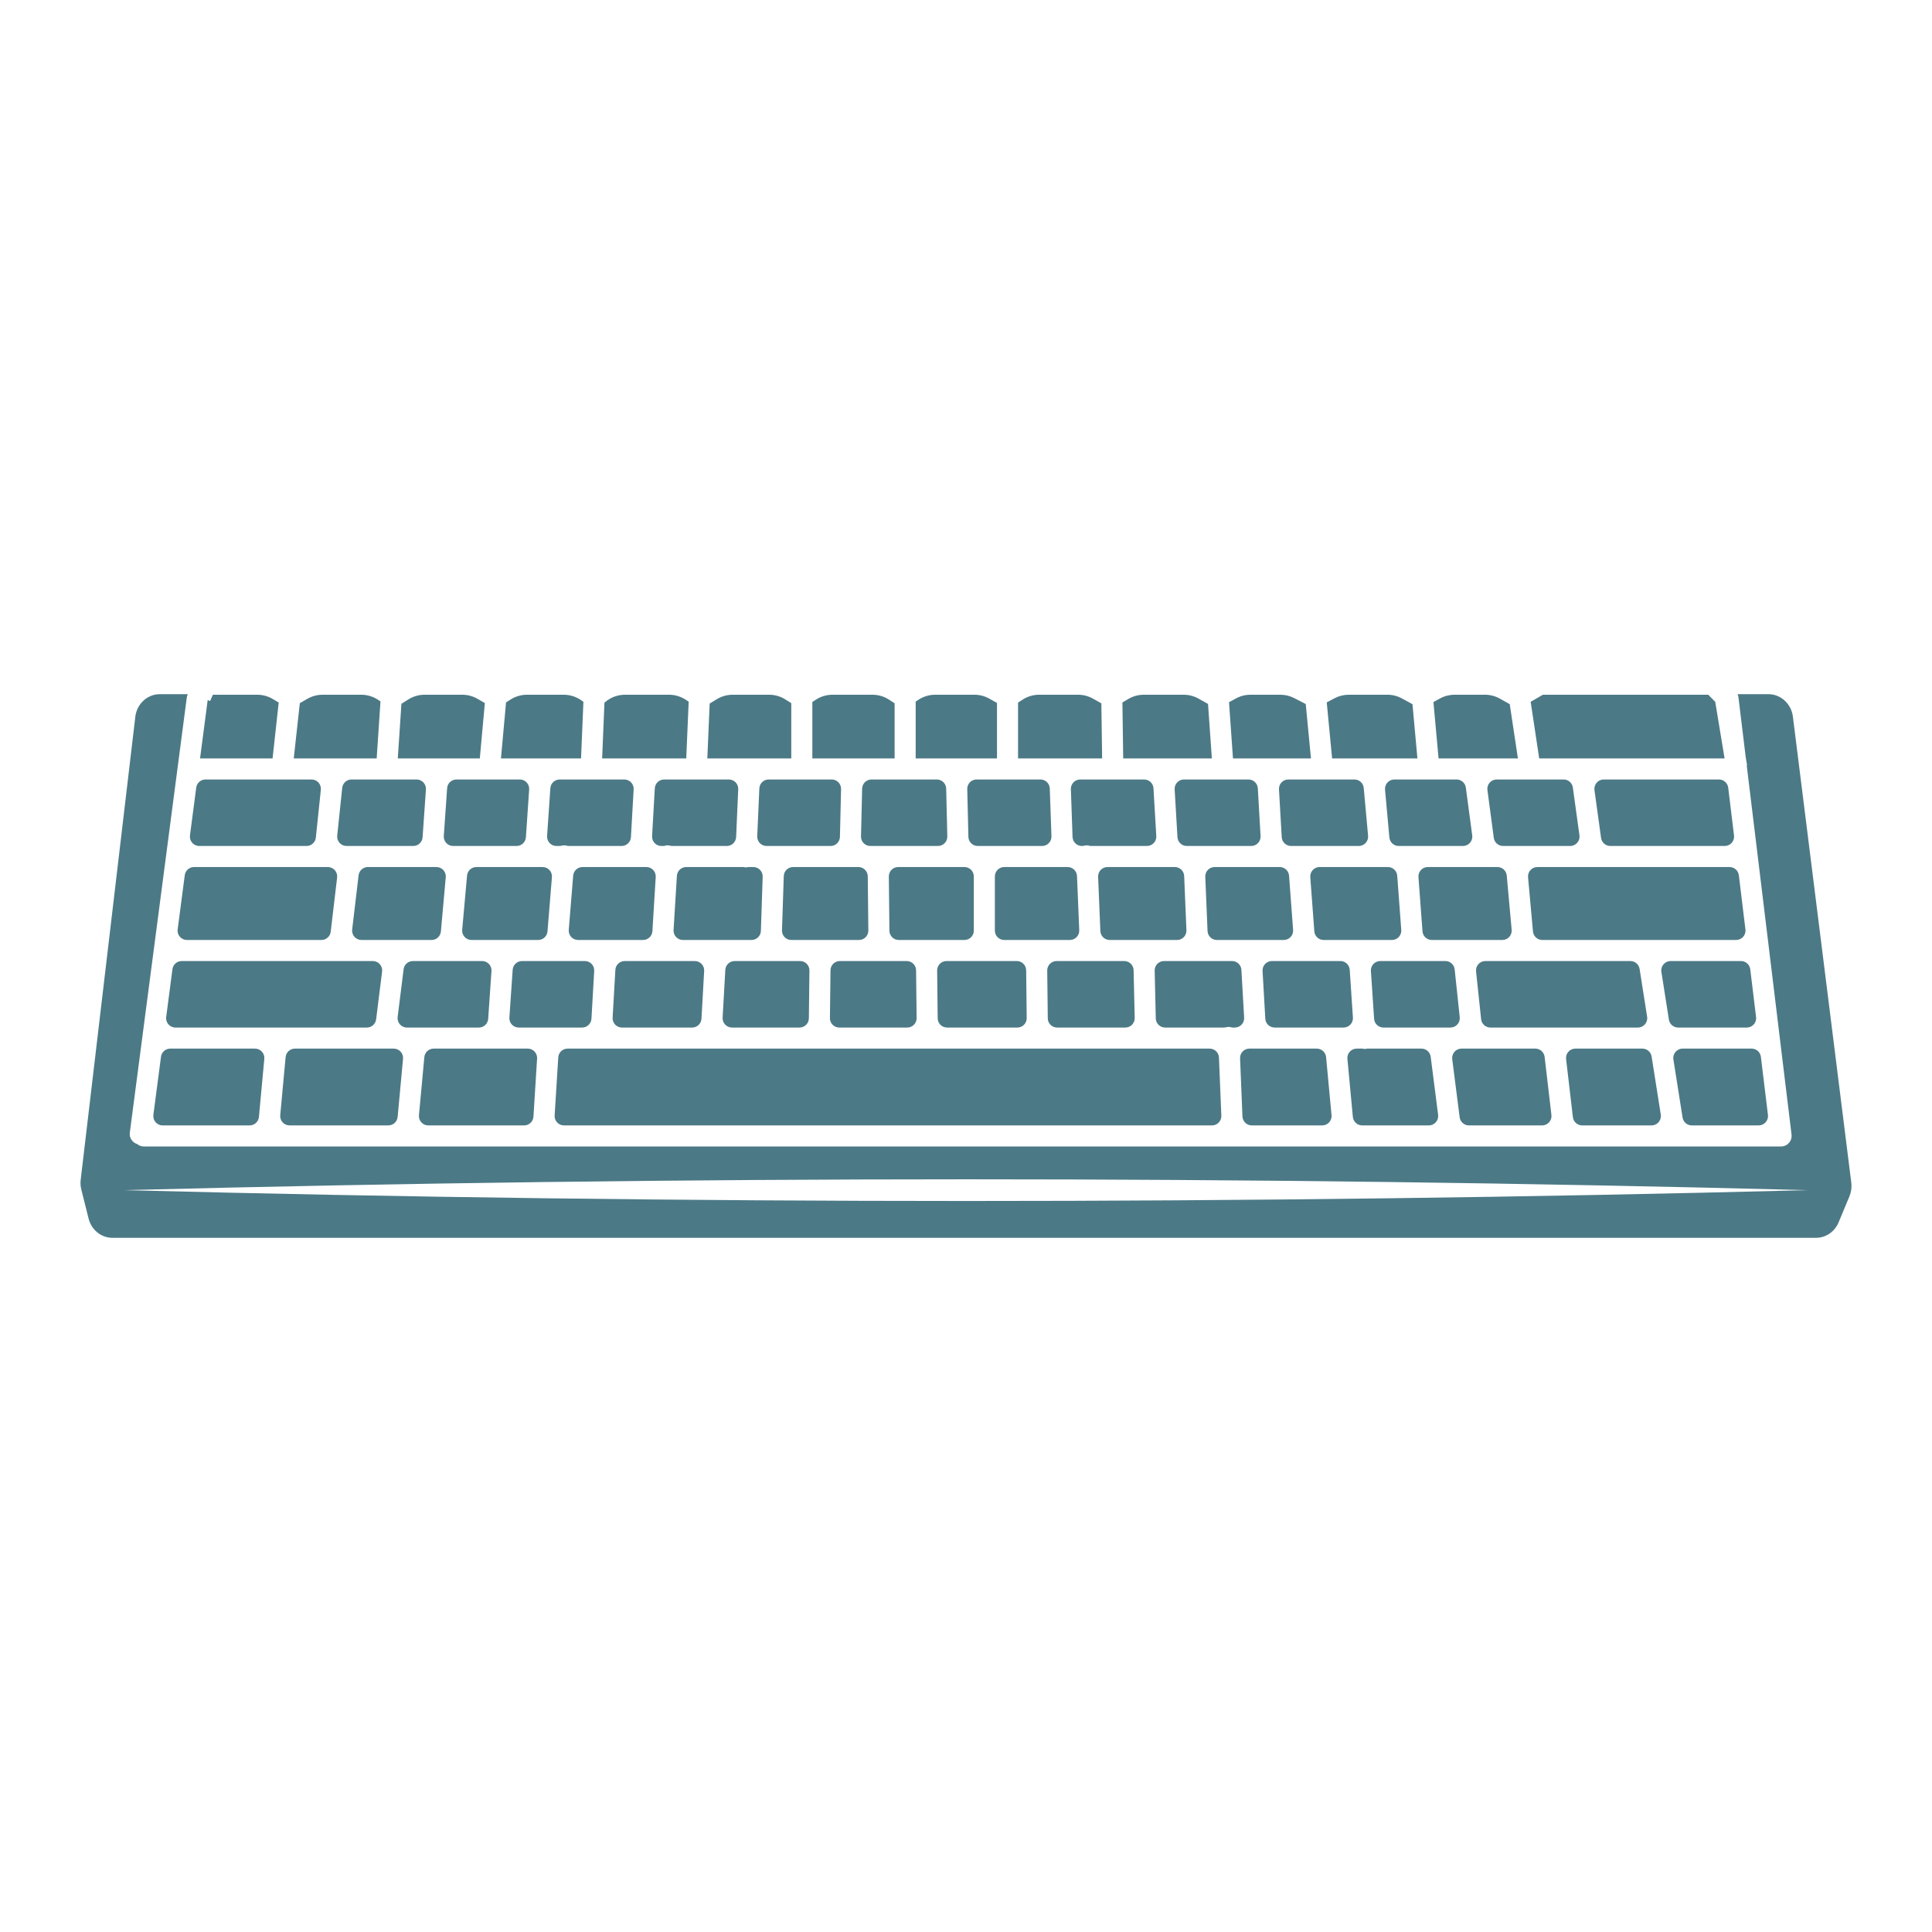
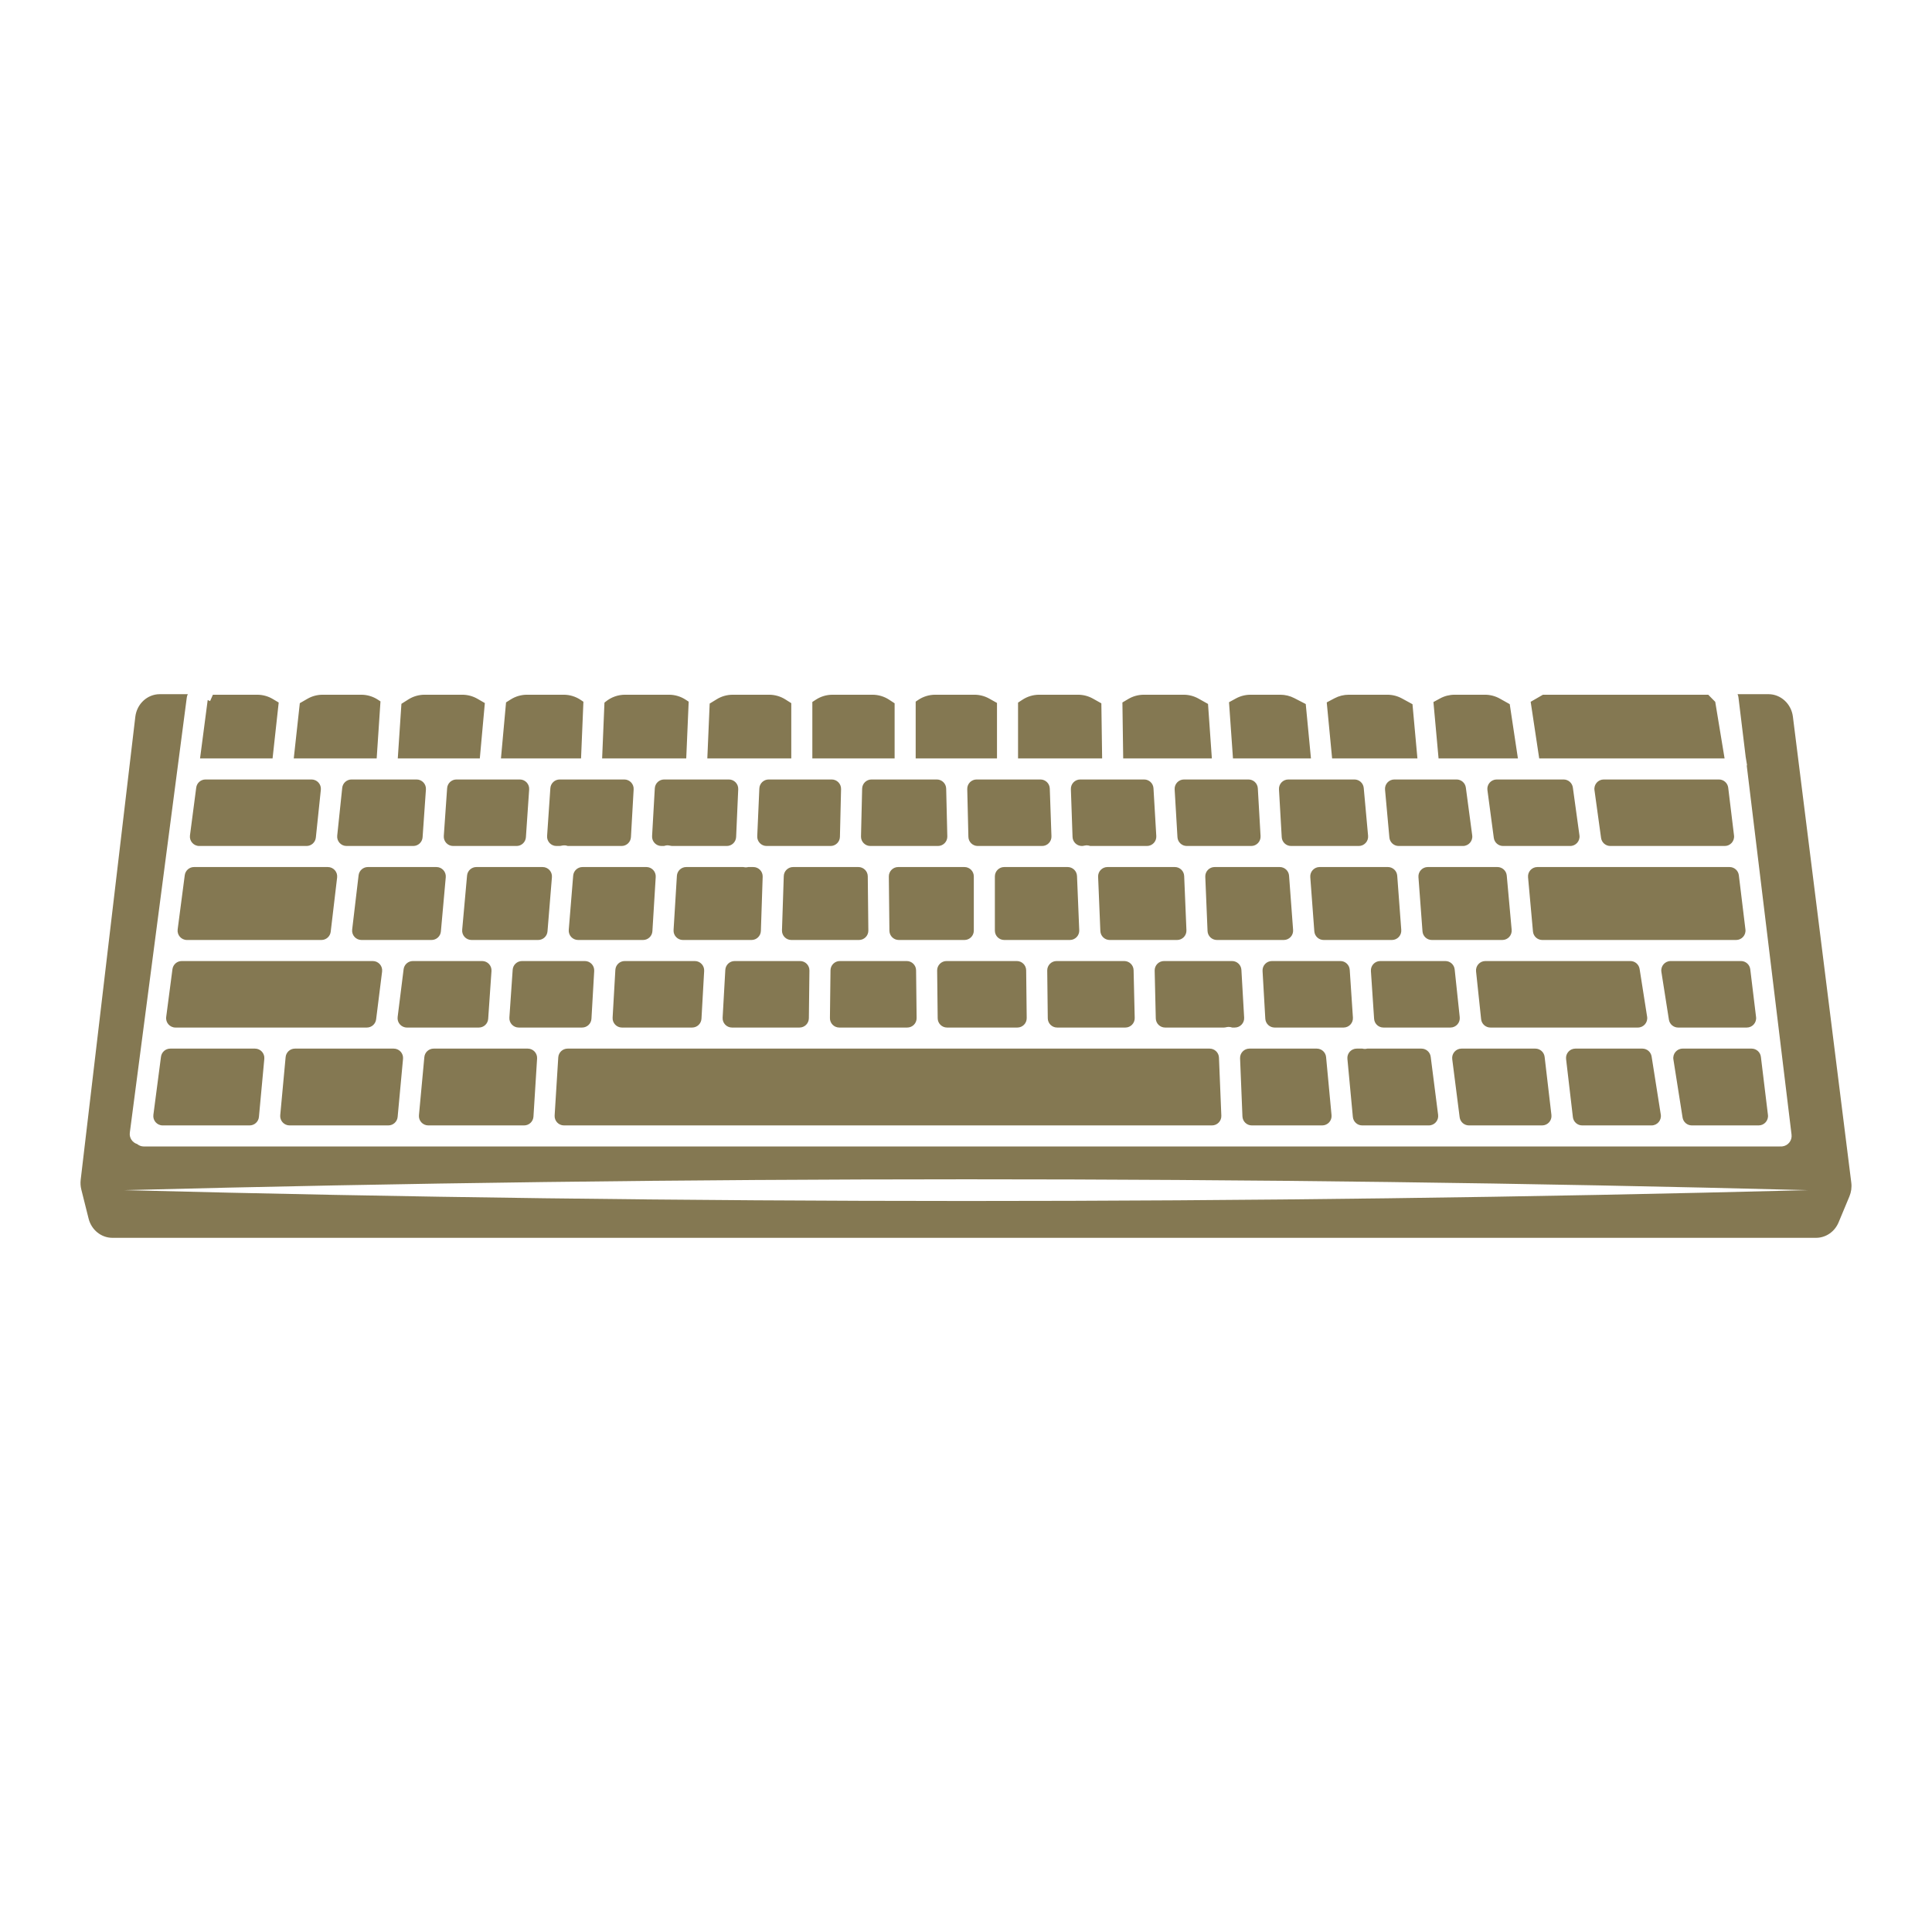
<svg xmlns="http://www.w3.org/2000/svg" version="1.1" id="Capa_1" x="0px" y="0px" viewBox="0 0 1200 1200" enable-background="new 0 0 1200 1200" xml:space="preserve">
-   <path d="M587.688,489.822l0.707,29.681c0.078,3.264-2.547,5.952-5.812,5.952h-41.988  c-3.265,0-5.89-2.688-5.812-5.952l0.708-29.681c0.075-3.156,2.655-5.675,5.811-5.675h40.574  C585.033,484.147,587.612,486.667,587.688,489.822z M492.623,538.535c-3.136,0-5.707,2.487-5.81,5.622l-1.111,33.679  c-0.108,3.284,2.525,6.005,5.81,6.005h42.022c3.235,0,5.847-2.641,5.813-5.875l-0.359-33.679c-0.034-3.186-2.627-5.751-5.813-5.751  H492.623z M563.183,596.921h-41.532c-3.184,0-5.775,2.561-5.813,5.744l-0.354,29.681c-0.038,3.237,2.575,5.882,5.813,5.882h42.219  c3.236,0,5.849-2.643,5.813-5.879l-0.334-29.681C568.96,599.484,566.368,596.921,563.183,596.921z M646.23,484.147h-39.642  c-3.265,0-5.89,2.688-5.812,5.952l0.708,29.681c0.075,3.156,2.655,5.675,5.811,5.675h39.971c3.29,0,5.924-2.728,5.809-6.016  l-1.036-29.681C651.931,486.628,649.362,484.147,646.23,484.147z M623.746,538.535c-3.211,0-5.813,2.603-5.813,5.813v33.679  c0,3.211,2.603,5.813,5.813,5.813h40.781c3.305,0,5.945-2.751,5.808-6.053l-1.388-33.679c-0.128-3.115-2.691-5.574-5.808-5.574  H623.746z M322.873,484.147h-39.354c-3.054,0-5.587,2.362-5.799,5.409l-2.071,29.681c-0.234,3.362,2.43,6.218,5.799,6.218h39.401  c3.057,0,5.592-2.368,5.8-5.418l2.024-29.681C328.902,486.998,326.239,484.147,322.873,484.147z M557.884,538.535  c-3.235,0-5.847,2.641-5.813,5.875l0.358,33.679c0.034,3.186,2.627,5.751,5.813,5.751h40.797c3.211,0,5.813-2.603,5.813-5.813  v-33.679c0-3.21-2.603-5.813-5.813-5.813H557.884z M631.556,596.921h-43.664c-3.236,0-5.849,2.643-5.813,5.879l0.334,29.681  c0.036,3.185,2.628,5.748,5.813,5.748h43.667c3.236,0,5.85-2.643,5.813-5.879l-0.338-29.681  C637.333,599.483,634.741,596.921,631.556,596.921z M361.807,538.535c-3.027,0-5.548,2.323-5.794,5.34l-2.749,33.679  c-0.277,3.386,2.397,6.286,5.794,6.286h40.36c3.073,0,5.615-2.391,5.802-5.458l2.062-33.679c0.204-3.344-2.452-6.169-5.802-6.169  H361.807z M387.766,484.147h-40.129c-3.057,0-5.592,2.368-5.8,5.418l-2.024,29.681c-0.229,3.358,2.433,6.209,5.8,6.209h1.808  c0.543,0,1.074-0.109,1.602-0.231c0.626-0.144,1.282-0.202,1.96-0.15c0.582,0.048,1.128,0.194,1.654,0.381h33.443  c3.082,0,5.629-2.406,5.804-5.483l1.686-29.681C393.759,486.956,391.106,484.147,387.766,484.147z M295.888,538.535  c-3.009,0-5.521,2.296-5.79,5.293l-3.027,33.679c-0.306,3.402,2.374,6.333,5.79,6.333h41.406c3.027,0,5.548-2.323,5.794-5.34  l2.749-33.679c0.276-3.386-2.397-6.286-5.794-6.286H295.888z M388.015,596.921c-3.081,0-5.627,2.404-5.804,5.48l-1.706,29.681  c-0.192,3.336,2.462,6.147,5.804,6.147h43.586c3.084,0,5.631-2.408,5.804-5.487l1.667-29.681c0.187-3.333-2.465-6.139-5.804-6.139  H388.015z M464.752,538.535c-0.491,0.118-0.996,0.199-1.521,0.199c-0.097,0-0.194-0.003-0.294-0.005  c-0.454-0.02-0.895-0.087-1.319-0.194h-35.386c-3.072,0-5.614,2.391-5.802,5.458l-2.063,33.679  c-0.205,3.344,2.452,6.169,5.802,6.169h42.62c3.136,0,5.707-2.487,5.81-5.622l1.111-33.679c0.108-3.284-2.525-6.005-5.81-6.005  H464.752z M516.59,484.147H477.45c-3.111,0-5.671,2.45-5.808,5.558l-1.306,29.681c-0.146,3.308,2.497,6.069,5.808,6.069h39.738  c3.157,0,5.737-2.519,5.812-5.675l0.707-29.681C522.479,486.835,519.854,484.147,516.59,484.147z M452.717,484.147h-40.204  c-3.083,0-5.629,2.406-5.804,5.484l-1.686,29.681c-0.19,3.335,2.464,6.143,5.804,6.143h1.559c0.82-0.298,1.714-0.443,2.65-0.388  c0.333,0.02,0.655,0.073,0.968,0.148c0.542,0.129,1.087,0.241,1.644,0.241h33.764c3.111,0,5.671-2.45,5.808-5.558l1.306-29.681  C458.671,486.909,456.028,484.147,452.717,484.147z M456.309,596.921c-3.084,0-5.631,2.408-5.804,5.487l-1.667,29.681  c-0.187,3.334,2.465,6.139,5.804,6.139h41.947c3.184,0,5.775-2.561,5.813-5.744l0.353-29.681c0.039-3.237-2.575-5.882-5.813-5.882  H456.309z M123.756,525.455h66.636c2.976,0,5.472-2.248,5.782-5.208l3.107-29.681c0.359-3.431-2.332-6.419-5.782-6.419h-65.858  c-2.919,0-5.385,2.164-5.764,5.059l-3.886,29.681C117.537,522.368,120.246,525.455,123.756,525.455z M105.757,651.309  c-2.919,0-5.385,2.164-5.764,5.059l-4.724,36.078c-0.455,3.481,2.254,6.568,5.764,6.568h54.003c3.002,0,5.511-2.286,5.788-5.276  l3.347-36.078c0.316-3.408-2.366-6.35-5.788-6.35H105.757z M881.024,544.78l2.509,33.679c0.226,3.035,2.754,5.381,5.797,5.381h43.8  c3.418,0,6.098-2.934,5.79-6.337l-3.049-33.679c-0.271-2.995-2.782-5.289-5.79-5.289h-43.26  C883.441,538.535,880.773,541.409,881.024,544.78z M110.348,577.273c-0.456,3.481,2.254,6.568,5.764,6.568h83.524  c2.947,0,5.427-2.204,5.773-5.13l3.984-33.679c0.409-3.457-2.292-6.496-5.773-6.496h-83.099c-2.919,0-5.385,2.164-5.764,5.059  L110.348,577.273z M233.618,633.136l3.71-29.681c0.434-3.47-2.272-6.534-5.768-6.534H112.877c-2.919,0-5.385,2.164-5.764,5.059  l-3.886,29.681c-0.455,3.48,2.254,6.568,5.764,6.568h118.858C230.781,638.228,233.254,636.045,233.618,633.136z M698.286,596.921  h-42.02c-3.237,0-5.85,2.643-5.813,5.879l0.338,29.681c0.036,3.185,2.628,5.747,5.813,5.747h42.373c3.263,0,5.887-2.686,5.811-5.948  l-0.69-29.681C704.024,599.442,701.444,596.921,698.286,596.921z M1080.03,543.648c-0.354-2.918-2.831-5.113-5.771-5.113H954.891  c-3.417,0-6.097,2.934-5.789,6.337l3.049,33.679c0.271,2.995,2.782,5.289,5.79,5.289h120.408c3.488,0,6.191-3.051,5.771-6.514  L1080.03,543.648z M1045.119,651.309c-3.572,0-6.299,3.192-5.742,6.72l5.696,36.078c0.446,2.826,2.882,4.907,5.742,4.907h41.516  c3.489,0,6.191-3.051,5.771-6.514l-4.381-36.078c-0.354-2.918-2.831-5.113-5.771-5.113H1045.119z M1087.119,602.034  c-0.354-2.918-2.831-5.113-5.771-5.113h-43.688c-3.571,0-6.297,3.189-5.743,6.717l4.669,29.681c0.444,2.827,2.88,4.91,5.742,4.91  h42.624c3.489,0,6.191-3.051,5.771-6.514L1087.119,602.034z M775.452,484.147h-40.055c-3.345,0-6,2.816-5.803,6.155l1.746,29.681  c0.181,3.073,2.725,5.472,5.803,5.472h40.014c3.342,0,5.996-2.811,5.804-6.147l-1.706-29.681  C781.078,486.551,778.533,484.147,775.452,484.147z M682.059,544.588l1.388,33.679c0.128,3.115,2.691,5.574,5.809,5.574h41.85  c3.305,0,5.946-2.753,5.808-6.055l-1.403-33.679c-0.13-3.114-2.692-5.571-5.808-5.571h-41.835  C684.563,538.535,681.923,541.286,682.059,544.588z M748.624,544.59l1.403,33.679c0.13,3.114,2.692,5.571,5.808,5.571h41.535  c3.381,0,6.048-2.874,5.797-6.245l-2.508-33.679c-0.226-3.035-2.754-5.382-5.797-5.382h-40.43  C751.127,538.535,748.486,541.288,748.624,544.59z M910.463,489.192c-0.385-2.888-2.849-5.045-5.762-5.045H866.06  c-3.419,0-6.099,2.935-5.79,6.34l2.699,29.681c0.272,2.994,2.783,5.287,5.79,5.287h39.9c3.516,0,6.227-3.097,5.762-6.582  L910.463,489.192z M933.587,525.455h41.678c3.526,0,6.241-3.114,5.759-6.607l-4.093-29.681c-0.397-2.877-2.855-5.019-5.759-5.019  h-41.543c-3.516,0-6.227,3.097-5.762,6.582l3.958,29.681C928.21,523.298,930.674,525.455,933.587,525.455z M813.84,544.78  l2.509,33.679c0.226,3.035,2.754,5.381,5.797,5.381h42.409c3.38,0,6.048-2.874,5.797-6.245l-2.508-33.679  c-0.226-3.035-2.754-5.382-5.797-5.382h-42.409C816.256,538.535,813.589,541.409,813.84,544.78z M841.254,484.147H800.2  c-3.342,0-5.995,2.811-5.804,6.147l1.706,29.681c0.177,3.076,2.723,5.48,5.804,5.48h42.047c3.418,0,6.099-2.935,5.789-6.34  l-2.699-29.681C846.771,486.44,844.261,484.147,841.254,484.147z M710.645,484.147H670.95c-3.29,0-5.924,2.728-5.809,6.016  l1.036,29.681c0.11,3.13,2.678,5.61,5.81,5.61c0.547,0,1.081-0.108,1.613-0.236c0.358-0.086,0.727-0.144,1.11-0.16  c0.089-0.003,0.181-0.005,0.273-0.005c0.77,0,1.503,0.154,2.192,0.401h35.217c3.345,0,6-2.816,5.803-6.154l-1.746-29.681  C716.268,486.547,713.723,484.147,710.645,484.147z M504.559,471.067h51.105V436.83l-3.414-2.234  c-3.078-2.014-6.676-3.086-10.354-3.086h-24.82c-3.678,0-7.276,1.072-10.354,3.086l-2.163,1.415V471.067z M568.744,471.067h50.505  v-34.46l-4.783-2.682c-2.826-1.584-6.01-2.416-9.249-2.416h-24.338c-3.779,0-7.471,1.132-10.601,3.25l-1.534,1.038V471.067z   M697.638,471.067h55.07l-2.383-33.84l-5.891-3.302c-2.825-1.584-6.01-2.415-9.248-2.415h-24.744c-3.403,0-6.742,0.918-9.667,2.657  l-3.627,2.157L697.638,471.067z M632.328,471.067h52.226l-0.482-34.213l-5.223-2.928c-2.825-1.584-6.01-2.416-9.249-2.416h-24.155  c-3.678,0-7.276,1.072-10.353,3.085l-2.764,1.807V471.067z M765.822,471.067h48.437l-3.238-33.779l-7.106-3.67  c-2.683-1.385-5.658-2.108-8.678-2.108h-18.522c-3.163,0-6.276,0.793-9.053,2.308l-4.297,2.343L765.822,471.067z M893.516,471.067  h49.287l-5.079-33.702l-6.132-3.439c-2.826-1.584-6.011-2.417-9.25-2.417h-18.856c-3.163,0-6.277,0.794-9.054,2.308l-4.099,2.235  L893.516,471.067z M956.028,471.067h115.141l-5.804-35.14l-4.346-4.417H958.335l-7.607,4.39L956.028,471.067z M827.398,471.067  h52.986l-3.062-33.679l-6.551-3.571c-2.777-1.514-5.89-2.307-9.053-2.307h-23.973c-3.089,0-6.132,0.757-8.861,2.204l-4.822,2.557  L827.398,471.067z M128.99,434.882l-4.737,36.185H169.3l3.806-34.721l-3.665-2.179c-2.925-1.739-6.264-2.657-9.667-2.657h-27.537  l-1.75,3.955l-1.495-0.662C128.989,434.83,128.994,434.855,128.99,434.882z M182.46,471.067h51.502l2.362-35.425l-1.6-1.047  c-3.078-2.013-6.676-3.086-10.354-3.086h-23.985c-3.319,0-6.579,0.873-9.454,2.532l-4.71,2.718L182.46,471.067z M439.332,471.067  h52.147V436.75l-3.644-2.307c-3.026-1.916-6.534-2.933-10.117-2.933h-22.628c-3.49,0-6.912,0.966-9.887,2.79l-4.409,2.704  L439.332,471.067z M1148.719,743.081l-6.734,16.151c-2.432,5.83-7.93,9.6-14.008,9.6H69.812c-6.941,0-13.021-4.911-14.784-11.945  l-4.527-18.061c-0.493-1.973-0.623-3.999-0.386-6.02l33.932-287.594c0.945-8.007,7.467-14.043,15.17-14.043h17.441  c-0.305,0.623-0.541,1.29-0.635,2.017L80.632,703.507c-0.421,3.206,1.565,6.155,4.552,7.078c1.129,0.929,2.555,1.509,4.131,1.509  h1016.16c0.13,0,0.251-0.031,0.379-0.038c0.139,0.009,0.272,0.038,0.413,0.038c0.263,0,0.529-0.015,0.797-0.049  c3.584-0.434,6.139-3.694,5.702-7.281l-27.85-229.384l0.218-0.036l-0.84-5.085l-4.52-37.229c-0.08-0.665-0.284-1.279-0.542-1.861  h19.207c7.644,0,14.158,5.986,15.157,13.921l36.275,289.495C1150.231,737.48,1149.833,740.415,1148.719,743.081z M1122.944,739.221  c-347.101-9.015-698.683-8.943-1045.785,0.002C424.262,748.167,775.844,748.239,1122.944,739.221z M373.993,471.067h52.244  l1.512-35.249l-1.871-1.224c-3.077-2.013-6.676-3.085-10.353-3.085h-27.324c-4.364,0-8.594,1.509-11.972,4.272l-0.794,0.649  L373.993,471.067z M311.153,471.067H360.9l1.466-35.196l-1.642-1.111c-3.13-2.118-6.822-3.25-10.601-3.25h-22.808  c-3.582,0-7.09,1.017-10.116,2.933l-2.884,1.826L311.153,471.067z M247.07,471.067h50.951l3.124-34.388l-4.568-2.637  c-2.875-1.659-6.136-2.533-9.455-2.533h-23.393c-3.581,0-7.089,1.017-10.115,2.932l-4.283,2.711L247.07,471.067z M367.364,632.749  l1.706-29.681c0.192-3.336-2.462-6.147-5.804-6.147h-39.032c-3.055,0-5.589,2.365-5.8,5.413l-2.047,29.681  c-0.232,3.36,2.431,6.213,5.799,6.213h39.374C364.642,638.228,367.188,635.825,367.364,632.749z M271.08,538.535h-42.582  c-2.946,0-5.427,2.204-5.773,5.13l-3.983,33.679c-0.409,3.457,2.292,6.496,5.773,6.496h43.539c3.009,0,5.52-2.296,5.79-5.293  l3.027-33.679C277.176,541.466,274.496,538.535,271.08,538.535z M350.294,699.013h402.491c3.304,0,5.943-2.749,5.808-6.05  l-1.472-36.078c-0.127-3.116-2.69-5.576-5.808-5.576H352.55c-3.07,0-5.611,2.387-5.802,5.451l-2.255,36.078  C344.283,696.184,346.941,699.013,350.294,699.013z M266.007,699.013h59.532c3.07,0,5.611-2.387,5.802-5.451l2.255-36.078  c0.209-3.347-2.449-6.176-5.802-6.176h-58.44c-3.002,0-5.511,2.287-5.788,5.276l-3.347,36.078  C259.902,696.071,262.584,699.013,266.007,699.013z M297.422,638.228c3.055,0,5.589-2.365,5.8-5.413l2.047-29.681  c0.232-3.36-2.431-6.213-5.799-6.213h-43.011c-2.932,0-5.405,2.183-5.768,5.092l-3.711,29.681c-0.434,3.47,2.272,6.534,5.769,6.534  H297.422z M1000.206,525.455h71.054c3.488,0,6.191-3.051,5.771-6.514l-3.604-29.681c-0.354-2.918-2.831-5.113-5.771-5.113h-71.543  c-3.526,0-6.24,3.114-5.758,6.608l4.093,29.681C994.844,523.312,997.302,525.455,1000.206,525.455z M761.779,637.992  c0.359-0.086,0.728-0.144,1.111-0.16c0.862-0.031,1.693,0.116,2.465,0.396h1.603c3.342,0,5.996-2.811,5.804-6.147l-1.706-29.681  c-0.177-3.076-2.723-5.48-5.804-5.48h-42.256c-3.263,0-5.887,2.686-5.811,5.949l0.691,29.681c0.073,3.157,2.654,5.678,5.812,5.678  h36.478C760.713,638.228,761.248,638.12,761.779,637.992z M179.849,699.013h61.346c3.003,0,5.511-2.286,5.788-5.276l3.347-36.078  c0.316-3.408-2.366-6.35-5.789-6.35h-61.346c-3.002,0-5.511,2.287-5.788,5.276l-3.347,36.078  C173.744,696.071,176.426,699.013,179.849,699.013z M906.614,693.936c0.371,2.902,2.841,5.077,5.767,5.077h45.462  c3.478,0,6.178-3.034,5.774-6.489l-4.222-36.078c-0.343-2.929-2.825-5.138-5.774-5.138h-45.845c-3.503,0-6.21,3.075-5.767,6.549  L906.614,693.936z M1023.059,631.512l-4.669-29.681c-0.445-2.827-2.88-4.91-5.742-4.91h-90.059c-3.453,0-6.144,2.992-5.781,6.425  l3.142,29.681c0.313,2.957,2.807,5.201,5.781,5.201h91.586C1020.887,638.228,1023.614,635.039,1023.059,631.512z M258.751,484.147  h-40.41c-2.976,0-5.472,2.248-5.781,5.208l-3.107,29.681c-0.359,3.431,2.332,6.418,5.782,6.418h41.446  c3.054,0,5.587-2.362,5.799-5.409l2.071-29.681C264.785,487.004,262.121,484.147,258.751,484.147z M976.946,693.876  c0.343,2.929,2.825,5.137,5.774,5.137h43.081c3.572,0,6.299-3.192,5.742-6.72l-5.697-36.078c-0.446-2.826-2.881-4.907-5.742-4.907  h-41.607c-3.478,0-6.178,3.034-5.774,6.489L976.946,693.876z M906.666,631.803l-3.143-29.681c-0.313-2.957-2.807-5.201-5.781-5.201  H857.3c-3.363,0-6.024,2.845-5.8,6.2l1.979,29.681c0.203,3.054,2.74,5.426,5.8,5.426h41.607  C904.338,638.228,907.03,635.237,906.666,631.803z M777.513,699.013h43.741c3.425,0,6.107-2.946,5.788-6.356l-3.382-36.078  c-0.28-2.987-2.788-5.271-5.788-5.271h-41.831c-3.304,0-5.943,2.75-5.809,6.05l1.472,36.078  C771.831,696.553,774.395,699.013,777.513,699.013z M840.319,632.029l-1.979-29.681c-0.203-3.054-2.74-5.427-5.8-5.427h-42.539  c-3.342,0-5.995,2.811-5.804,6.147l1.706,29.681c0.177,3.076,2.723,5.48,5.804,5.48h42.812  C837.882,638.228,840.543,635.384,840.319,632.029z M846.069,699.013h41.406c3.503,0,6.21-3.075,5.766-6.549l-4.605-36.078  c-0.37-2.903-2.841-5.077-5.766-5.077h-33.609c-0.355,0.085-0.715,0.159-1.091,0.184c-0.148,0.01-0.294,0.015-0.442,0.015  c-0.523,0-1.026-0.081-1.517-0.199h-3.524c-3.425,0-6.107,2.946-5.788,6.356l3.382,36.078  C840.561,696.73,843.069,699.013,846.069,699.013z" fill="#4C7986" />
+   <path d="M587.688,489.822l0.707,29.681c0.078,3.264-2.547,5.952-5.812,5.952h-41.988  c-3.265,0-5.89-2.688-5.812-5.952l0.708-29.681c0.075-3.156,2.655-5.675,5.811-5.675h40.574  C585.033,484.147,587.612,486.667,587.688,489.822z M492.623,538.535c-3.136,0-5.707,2.487-5.81,5.622l-1.111,33.679  c-0.108,3.284,2.525,6.005,5.81,6.005h42.022c3.235,0,5.847-2.641,5.813-5.875l-0.359-33.679c-0.034-3.186-2.627-5.751-5.813-5.751  H492.623z M563.183,596.921h-41.532c-3.184,0-5.775,2.561-5.813,5.744l-0.354,29.681c-0.038,3.237,2.575,5.882,5.813,5.882h42.219  c3.236,0,5.849-2.643,5.813-5.879l-0.334-29.681C568.96,599.484,566.368,596.921,563.183,596.921z M646.23,484.147h-39.642  c-3.265,0-5.89,2.688-5.812,5.952l0.708,29.681c0.075,3.156,2.655,5.675,5.811,5.675h39.971c3.29,0,5.924-2.728,5.809-6.016  l-1.036-29.681C651.931,486.628,649.362,484.147,646.23,484.147z M623.746,538.535c-3.211,0-5.813,2.603-5.813,5.813v33.679  c0,3.211,2.603,5.813,5.813,5.813h40.781c3.305,0,5.945-2.751,5.808-6.053l-1.388-33.679c-0.128-3.115-2.691-5.574-5.808-5.574  H623.746z M322.873,484.147h-39.354c-3.054,0-5.587,2.362-5.799,5.409l-2.071,29.681c-0.234,3.362,2.43,6.218,5.799,6.218h39.401  c3.057,0,5.592-2.368,5.8-5.418l2.024-29.681C328.902,486.998,326.239,484.147,322.873,484.147z M557.884,538.535  c-3.235,0-5.847,2.641-5.813,5.875l0.358,33.679c0.034,3.186,2.627,5.751,5.813,5.751h40.797c3.211,0,5.813-2.603,5.813-5.813  v-33.679c0-3.21-2.603-5.813-5.813-5.813H557.884z M631.556,596.921h-43.664c-3.236,0-5.849,2.643-5.813,5.879l0.334,29.681  c0.036,3.185,2.628,5.748,5.813,5.748h43.667c3.236,0,5.85-2.643,5.813-5.879l-0.338-29.681  C637.333,599.483,634.741,596.921,631.556,596.921z M361.807,538.535c-3.027,0-5.548,2.323-5.794,5.34l-2.749,33.679  c-0.277,3.386,2.397,6.286,5.794,6.286h40.36c3.073,0,5.615-2.391,5.802-5.458l2.062-33.679c0.204-3.344-2.452-6.169-5.802-6.169  H361.807z M387.766,484.147h-40.129c-3.057,0-5.592,2.368-5.8,5.418l-2.024,29.681c-0.229,3.358,2.433,6.209,5.8,6.209h1.808  c0.543,0,1.074-0.109,1.602-0.231c0.626-0.144,1.282-0.202,1.96-0.15c0.582,0.048,1.128,0.194,1.654,0.381h33.443  c3.082,0,5.629-2.406,5.804-5.483l1.686-29.681C393.759,486.956,391.106,484.147,387.766,484.147z M295.888,538.535  c-3.009,0-5.521,2.296-5.79,5.293l-3.027,33.679c-0.306,3.402,2.374,6.333,5.79,6.333h41.406c3.027,0,5.548-2.323,5.794-5.34  l2.749-33.679c0.276-3.386-2.397-6.286-5.794-6.286H295.888z M388.015,596.921c-3.081,0-5.627,2.404-5.804,5.48l-1.706,29.681  c-0.192,3.336,2.462,6.147,5.804,6.147h43.586c3.084,0,5.631-2.408,5.804-5.487l1.667-29.681c0.187-3.333-2.465-6.139-5.804-6.139  H388.015z M464.752,538.535c-0.491,0.118-0.996,0.199-1.521,0.199c-0.097,0-0.194-0.003-0.294-0.005  c-0.454-0.02-0.895-0.087-1.319-0.194h-35.386c-3.072,0-5.614,2.391-5.802,5.458l-2.063,33.679  c-0.205,3.344,2.452,6.169,5.802,6.169h42.62c3.136,0,5.707-2.487,5.81-5.622l1.111-33.679c0.108-3.284-2.525-6.005-5.81-6.005  H464.752z M516.59,484.147H477.45c-3.111,0-5.671,2.45-5.808,5.558l-1.306,29.681c-0.146,3.308,2.497,6.069,5.808,6.069h39.738  c3.157,0,5.737-2.519,5.812-5.675l0.707-29.681C522.479,486.835,519.854,484.147,516.59,484.147z M452.717,484.147h-40.204  c-3.083,0-5.629,2.406-5.804,5.484l-1.686,29.681c-0.19,3.335,2.464,6.143,5.804,6.143h1.559c0.82-0.298,1.714-0.443,2.65-0.388  c0.333,0.02,0.655,0.073,0.968,0.148c0.542,0.129,1.087,0.241,1.644,0.241h33.764c3.111,0,5.671-2.45,5.808-5.558l1.306-29.681  C458.671,486.909,456.028,484.147,452.717,484.147z M456.309,596.921c-3.084,0-5.631,2.408-5.804,5.487l-1.667,29.681  c-0.187,3.334,2.465,6.139,5.804,6.139h41.947c3.184,0,5.775-2.561,5.813-5.744l0.353-29.681c0.039-3.237-2.575-5.882-5.813-5.882  H456.309z M123.756,525.455h66.636c2.976,0,5.472-2.248,5.782-5.208l3.107-29.681c0.359-3.431-2.332-6.419-5.782-6.419h-65.858  c-2.919,0-5.385,2.164-5.764,5.059l-3.886,29.681C117.537,522.368,120.246,525.455,123.756,525.455z M105.757,651.309  c-2.919,0-5.385,2.164-5.764,5.059l-4.724,36.078c-0.455,3.481,2.254,6.568,5.764,6.568h54.003c3.002,0,5.511-2.286,5.788-5.276  l3.347-36.078c0.316-3.408-2.366-6.35-5.788-6.35H105.757z M881.024,544.78l2.509,33.679c0.226,3.035,2.754,5.381,5.797,5.381h43.8  c3.418,0,6.098-2.934,5.79-6.337l-3.049-33.679c-0.271-2.995-2.782-5.289-5.79-5.289h-43.26  C883.441,538.535,880.773,541.409,881.024,544.78z M110.348,577.273c-0.456,3.481,2.254,6.568,5.764,6.568h83.524  c2.947,0,5.427-2.204,5.773-5.13l3.984-33.679c0.409-3.457-2.292-6.496-5.773-6.496h-83.099c-2.919,0-5.385,2.164-5.764,5.059  L110.348,577.273z M233.618,633.136l3.71-29.681c0.434-3.47-2.272-6.534-5.768-6.534H112.877c-2.919,0-5.385,2.164-5.764,5.059  l-3.886,29.681c-0.455,3.48,2.254,6.568,5.764,6.568h118.858C230.781,638.228,233.254,636.045,233.618,633.136z M698.286,596.921  h-42.02c-3.237,0-5.85,2.643-5.813,5.879l0.338,29.681c0.036,3.185,2.628,5.747,5.813,5.747h42.373c3.263,0,5.887-2.686,5.811-5.948  l-0.69-29.681C704.024,599.442,701.444,596.921,698.286,596.921z M1080.03,543.648c-0.354-2.918-2.831-5.113-5.771-5.113H954.891  c-3.417,0-6.097,2.934-5.789,6.337l3.049,33.679c0.271,2.995,2.782,5.289,5.79,5.289h120.408c3.488,0,6.191-3.051,5.771-6.514  L1080.03,543.648z M1045.119,651.309c-3.572,0-6.299,3.192-5.742,6.72l5.696,36.078c0.446,2.826,2.882,4.907,5.742,4.907h41.516  c3.489,0,6.191-3.051,5.771-6.514l-4.381-36.078c-0.354-2.918-2.831-5.113-5.771-5.113H1045.119z M1087.119,602.034  c-0.354-2.918-2.831-5.113-5.771-5.113h-43.688c-3.571,0-6.297,3.189-5.743,6.717l4.669,29.681c0.444,2.827,2.88,4.91,5.742,4.91  h42.624c3.489,0,6.191-3.051,5.771-6.514L1087.119,602.034z M775.452,484.147h-40.055c-3.345,0-6,2.816-5.803,6.155l1.746,29.681  c0.181,3.073,2.725,5.472,5.803,5.472h40.014c3.342,0,5.996-2.811,5.804-6.147l-1.706-29.681  C781.078,486.551,778.533,484.147,775.452,484.147z M682.059,544.588l1.388,33.679c0.128,3.115,2.691,5.574,5.809,5.574h41.85  c3.305,0,5.946-2.753,5.808-6.055l-1.403-33.679c-0.13-3.114-2.692-5.571-5.808-5.571h-41.835  C684.563,538.535,681.923,541.286,682.059,544.588z M748.624,544.59l1.403,33.679c0.13,3.114,2.692,5.571,5.808,5.571h41.535  c3.381,0,6.048-2.874,5.797-6.245l-2.508-33.679c-0.226-3.035-2.754-5.382-5.797-5.382h-40.43  C751.127,538.535,748.486,541.288,748.624,544.59z M910.463,489.192c-0.385-2.888-2.849-5.045-5.762-5.045H866.06  c-3.419,0-6.099,2.935-5.79,6.34l2.699,29.681c0.272,2.994,2.783,5.287,5.79,5.287h39.9c3.516,0,6.227-3.097,5.762-6.582  L910.463,489.192z M933.587,525.455h41.678c3.526,0,6.241-3.114,5.759-6.607l-4.093-29.681c-0.397-2.877-2.855-5.019-5.759-5.019  h-41.543c-3.516,0-6.227,3.097-5.762,6.582l3.958,29.681C928.21,523.298,930.674,525.455,933.587,525.455z M813.84,544.78  l2.509,33.679c0.226,3.035,2.754,5.381,5.797,5.381h42.409c3.38,0,6.048-2.874,5.797-6.245l-2.508-33.679  c-0.226-3.035-2.754-5.382-5.797-5.382h-42.409C816.256,538.535,813.589,541.409,813.84,544.78z M841.254,484.147H800.2  c-3.342,0-5.995,2.811-5.804,6.147l1.706,29.681c0.177,3.076,2.723,5.48,5.804,5.48h42.047c3.418,0,6.099-2.935,5.789-6.34  l-2.699-29.681C846.771,486.44,844.261,484.147,841.254,484.147z M710.645,484.147H670.95c-3.29,0-5.924,2.728-5.809,6.016  l1.036,29.681c0.11,3.13,2.678,5.61,5.81,5.61c0.547,0,1.081-0.108,1.613-0.236c0.358-0.086,0.727-0.144,1.11-0.16  c0.089-0.003,0.181-0.005,0.273-0.005c0.77,0,1.503,0.154,2.192,0.401h35.217c3.345,0,6-2.816,5.803-6.154l-1.746-29.681  C716.268,486.547,713.723,484.147,710.645,484.147z M504.559,471.067h51.105V436.83l-3.414-2.234  c-3.078-2.014-6.676-3.086-10.354-3.086h-24.82c-3.678,0-7.276,1.072-10.354,3.086l-2.163,1.415V471.067z M568.744,471.067h50.505  v-34.46l-4.783-2.682c-2.826-1.584-6.01-2.416-9.249-2.416h-24.338c-3.779,0-7.471,1.132-10.601,3.25l-1.534,1.038V471.067z   M697.638,471.067h55.07l-2.383-33.84l-5.891-3.302c-2.825-1.584-6.01-2.415-9.248-2.415h-24.744c-3.403,0-6.742,0.918-9.667,2.657  l-3.627,2.157L697.638,471.067z M632.328,471.067h52.226l-0.482-34.213l-5.223-2.928c-2.825-1.584-6.01-2.416-9.249-2.416h-24.155  c-3.678,0-7.276,1.072-10.353,3.085l-2.764,1.807V471.067z M765.822,471.067h48.437l-3.238-33.779l-7.106-3.67  c-2.683-1.385-5.658-2.108-8.678-2.108h-18.522c-3.163,0-6.276,0.793-9.053,2.308l-4.297,2.343L765.822,471.067z M893.516,471.067  h49.287l-5.079-33.702l-6.132-3.439c-2.826-1.584-6.011-2.417-9.25-2.417h-18.856c-3.163,0-6.277,0.794-9.054,2.308l-4.099,2.235  L893.516,471.067z M956.028,471.067h115.141l-5.804-35.14l-4.346-4.417H958.335l-7.607,4.39L956.028,471.067z M827.398,471.067  h52.986l-3.062-33.679l-6.551-3.571c-2.777-1.514-5.89-2.307-9.053-2.307h-23.973c-3.089,0-6.132,0.757-8.861,2.204l-4.822,2.557  L827.398,471.067z M128.99,434.882l-4.737,36.185H169.3l3.806-34.721l-3.665-2.179c-2.925-1.739-6.264-2.657-9.667-2.657h-27.537  l-1.75,3.955l-1.495-0.662C128.989,434.83,128.994,434.855,128.99,434.882z M182.46,471.067h51.502l2.362-35.425l-1.6-1.047  c-3.078-2.013-6.676-3.086-10.354-3.086h-23.985c-3.319,0-6.579,0.873-9.454,2.532l-4.71,2.718L182.46,471.067z M439.332,471.067  h52.147V436.75l-3.644-2.307c-3.026-1.916-6.534-2.933-10.117-2.933h-22.628c-3.49,0-6.912,0.966-9.887,2.79l-4.409,2.704  L439.332,471.067z M1148.719,743.081l-6.734,16.151c-2.432,5.83-7.93,9.6-14.008,9.6H69.812c-6.941,0-13.021-4.911-14.784-11.945  l-4.527-18.061c-0.493-1.973-0.623-3.999-0.386-6.02l33.932-287.594c0.945-8.007,7.467-14.043,15.17-14.043h17.441  c-0.305,0.623-0.541,1.29-0.635,2.017L80.632,703.507c-0.421,3.206,1.565,6.155,4.552,7.078c1.129,0.929,2.555,1.509,4.131,1.509  h1016.16c0.13,0,0.251-0.031,0.379-0.038c0.139,0.009,0.272,0.038,0.413,0.038c0.263,0,0.529-0.015,0.797-0.049  c3.584-0.434,6.139-3.694,5.702-7.281l-27.85-229.384l0.218-0.036l-0.84-5.085l-4.52-37.229c-0.08-0.665-0.284-1.279-0.542-1.861  h19.207c7.644,0,14.158,5.986,15.157,13.921l36.275,289.495C1150.231,737.48,1149.833,740.415,1148.719,743.081z M1122.944,739.221  c-347.101-9.015-698.683-8.943-1045.785,0.002C424.262,748.167,775.844,748.239,1122.944,739.221z M373.993,471.067h52.244  l1.512-35.249l-1.871-1.224c-3.077-2.013-6.676-3.085-10.353-3.085h-27.324c-4.364,0-8.594,1.509-11.972,4.272l-0.794,0.649  L373.993,471.067z M311.153,471.067H360.9l1.466-35.196l-1.642-1.111c-3.13-2.118-6.822-3.25-10.601-3.25h-22.808  c-3.582,0-7.09,1.017-10.116,2.933l-2.884,1.826L311.153,471.067z M247.07,471.067h50.951l3.124-34.388l-4.568-2.637  c-2.875-1.659-6.136-2.533-9.455-2.533h-23.393c-3.581,0-7.089,1.017-10.115,2.932l-4.283,2.711L247.07,471.067z M367.364,632.749  l1.706-29.681c0.192-3.336-2.462-6.147-5.804-6.147h-39.032c-3.055,0-5.589,2.365-5.8,5.413l-2.047,29.681  c-0.232,3.36,2.431,6.213,5.799,6.213h39.374C364.642,638.228,367.188,635.825,367.364,632.749z M271.08,538.535h-42.582  c-2.946,0-5.427,2.204-5.773,5.13l-3.983,33.679c-0.409,3.457,2.292,6.496,5.773,6.496h43.539c3.009,0,5.52-2.296,5.79-5.293  l3.027-33.679C277.176,541.466,274.496,538.535,271.08,538.535z M350.294,699.013h402.491c3.304,0,5.943-2.749,5.808-6.05  l-1.472-36.078c-0.127-3.116-2.69-5.576-5.808-5.576H352.55c-3.07,0-5.611,2.387-5.802,5.451l-2.255,36.078  C344.283,696.184,346.941,699.013,350.294,699.013z M266.007,699.013h59.532c3.07,0,5.611-2.387,5.802-5.451l2.255-36.078  c0.209-3.347-2.449-6.176-5.802-6.176h-58.44c-3.002,0-5.511,2.287-5.788,5.276l-3.347,36.078  C259.902,696.071,262.584,699.013,266.007,699.013z M297.422,638.228c3.055,0,5.589-2.365,5.8-5.413l2.047-29.681  c0.232-3.36-2.431-6.213-5.799-6.213h-43.011c-2.932,0-5.405,2.183-5.768,5.092l-3.711,29.681c-0.434,3.47,2.272,6.534,5.769,6.534  H297.422z M1000.206,525.455h71.054c3.488,0,6.191-3.051,5.771-6.514l-3.604-29.681c-0.354-2.918-2.831-5.113-5.771-5.113h-71.543  c-3.526,0-6.24,3.114-5.758,6.608l4.093,29.681C994.844,523.312,997.302,525.455,1000.206,525.455z M761.779,637.992  c0.359-0.086,0.728-0.144,1.111-0.16c0.862-0.031,1.693,0.116,2.465,0.396h1.603c3.342,0,5.996-2.811,5.804-6.147l-1.706-29.681  c-0.177-3.076-2.723-5.48-5.804-5.48h-42.256c-3.263,0-5.887,2.686-5.811,5.949l0.691,29.681c0.073,3.157,2.654,5.678,5.812,5.678  h36.478C760.713,638.228,761.248,638.12,761.779,637.992z M179.849,699.013h61.346c3.003,0,5.511-2.286,5.788-5.276l3.347-36.078  c0.316-3.408-2.366-6.35-5.789-6.35h-61.346c-3.002,0-5.511,2.287-5.788,5.276l-3.347,36.078  C173.744,696.071,176.426,699.013,179.849,699.013z M906.614,693.936c0.371,2.902,2.841,5.077,5.767,5.077h45.462  c3.478,0,6.178-3.034,5.774-6.489l-4.222-36.078c-0.343-2.929-2.825-5.138-5.774-5.138h-45.845c-3.503,0-6.21,3.075-5.767,6.549  L906.614,693.936z M1023.059,631.512l-4.669-29.681c-0.445-2.827-2.88-4.91-5.742-4.91h-90.059c-3.453,0-6.144,2.992-5.781,6.425  l3.142,29.681c0.313,2.957,2.807,5.201,5.781,5.201h91.586C1020.887,638.228,1023.614,635.039,1023.059,631.512z M258.751,484.147  h-40.41c-2.976,0-5.472,2.248-5.781,5.208l-3.107,29.681c-0.359,3.431,2.332,6.418,5.782,6.418h41.446  c3.054,0,5.587-2.362,5.799-5.409l2.071-29.681C264.785,487.004,262.121,484.147,258.751,484.147z M976.946,693.876  c0.343,2.929,2.825,5.137,5.774,5.137h43.081c3.572,0,6.299-3.192,5.742-6.72l-5.697-36.078c-0.446-2.826-2.881-4.907-5.742-4.907  h-41.607c-3.478,0-6.178,3.034-5.774,6.489L976.946,693.876z M906.666,631.803l-3.143-29.681c-0.313-2.957-2.807-5.201-5.781-5.201  H857.3c-3.363,0-6.024,2.845-5.8,6.2l1.979,29.681c0.203,3.054,2.74,5.426,5.8,5.426h41.607  C904.338,638.228,907.03,635.237,906.666,631.803z M777.513,699.013h43.741c3.425,0,6.107-2.946,5.788-6.356l-3.382-36.078  c-0.28-2.987-2.788-5.271-5.788-5.271h-41.831c-3.304,0-5.943,2.75-5.809,6.05l1.472,36.078  C771.831,696.553,774.395,699.013,777.513,699.013z M840.319,632.029l-1.979-29.681c-0.203-3.054-2.74-5.427-5.8-5.427h-42.539  c-3.342,0-5.995,2.811-5.804,6.147l1.706,29.681c0.177,3.076,2.723,5.48,5.804,5.48h42.812  C837.882,638.228,840.543,635.384,840.319,632.029z M846.069,699.013h41.406c3.503,0,6.21-3.075,5.766-6.549l-4.605-36.078  c-0.37-2.903-2.841-5.077-5.766-5.077h-33.609c-0.355,0.085-0.715,0.159-1.091,0.184c-0.148,0.01-0.294,0.015-0.442,0.015  c-0.523,0-1.026-0.081-1.517-0.199h-3.524c-3.425,0-6.107,2.946-5.788,6.356l3.382,36.078  C840.561,696.73,843.069,699.013,846.069,699.013z" fill="#847852" />
</svg>
